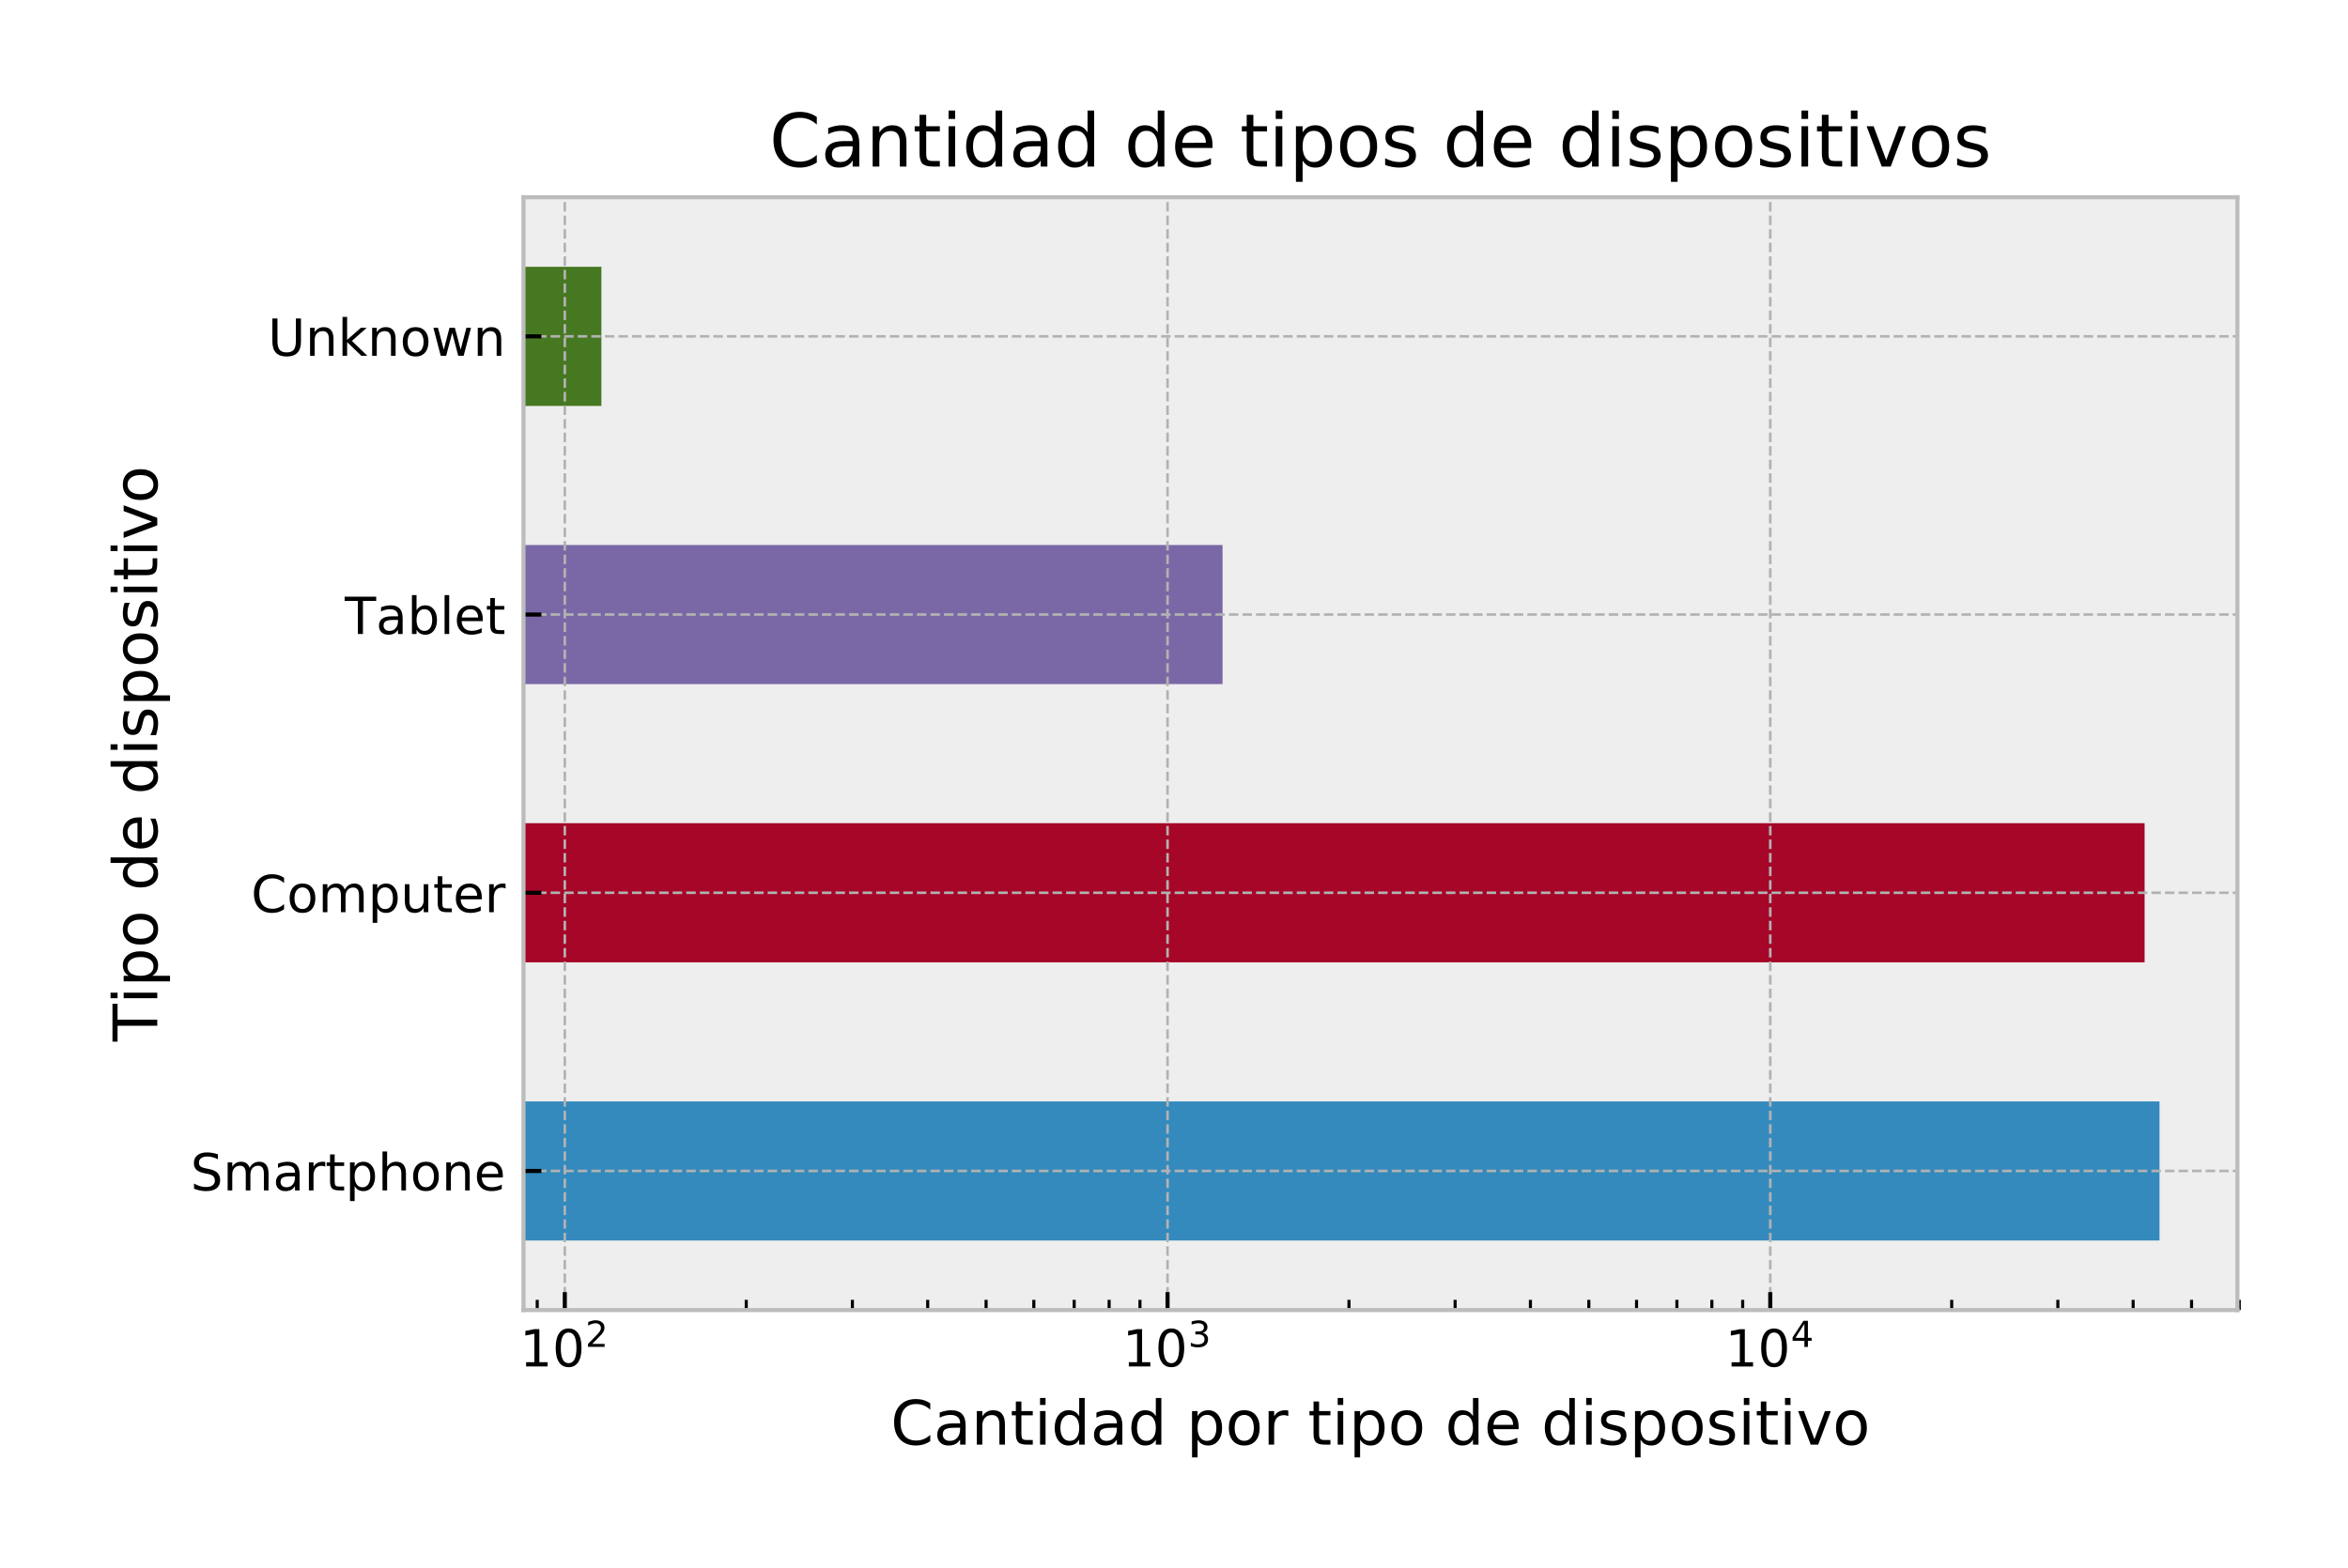
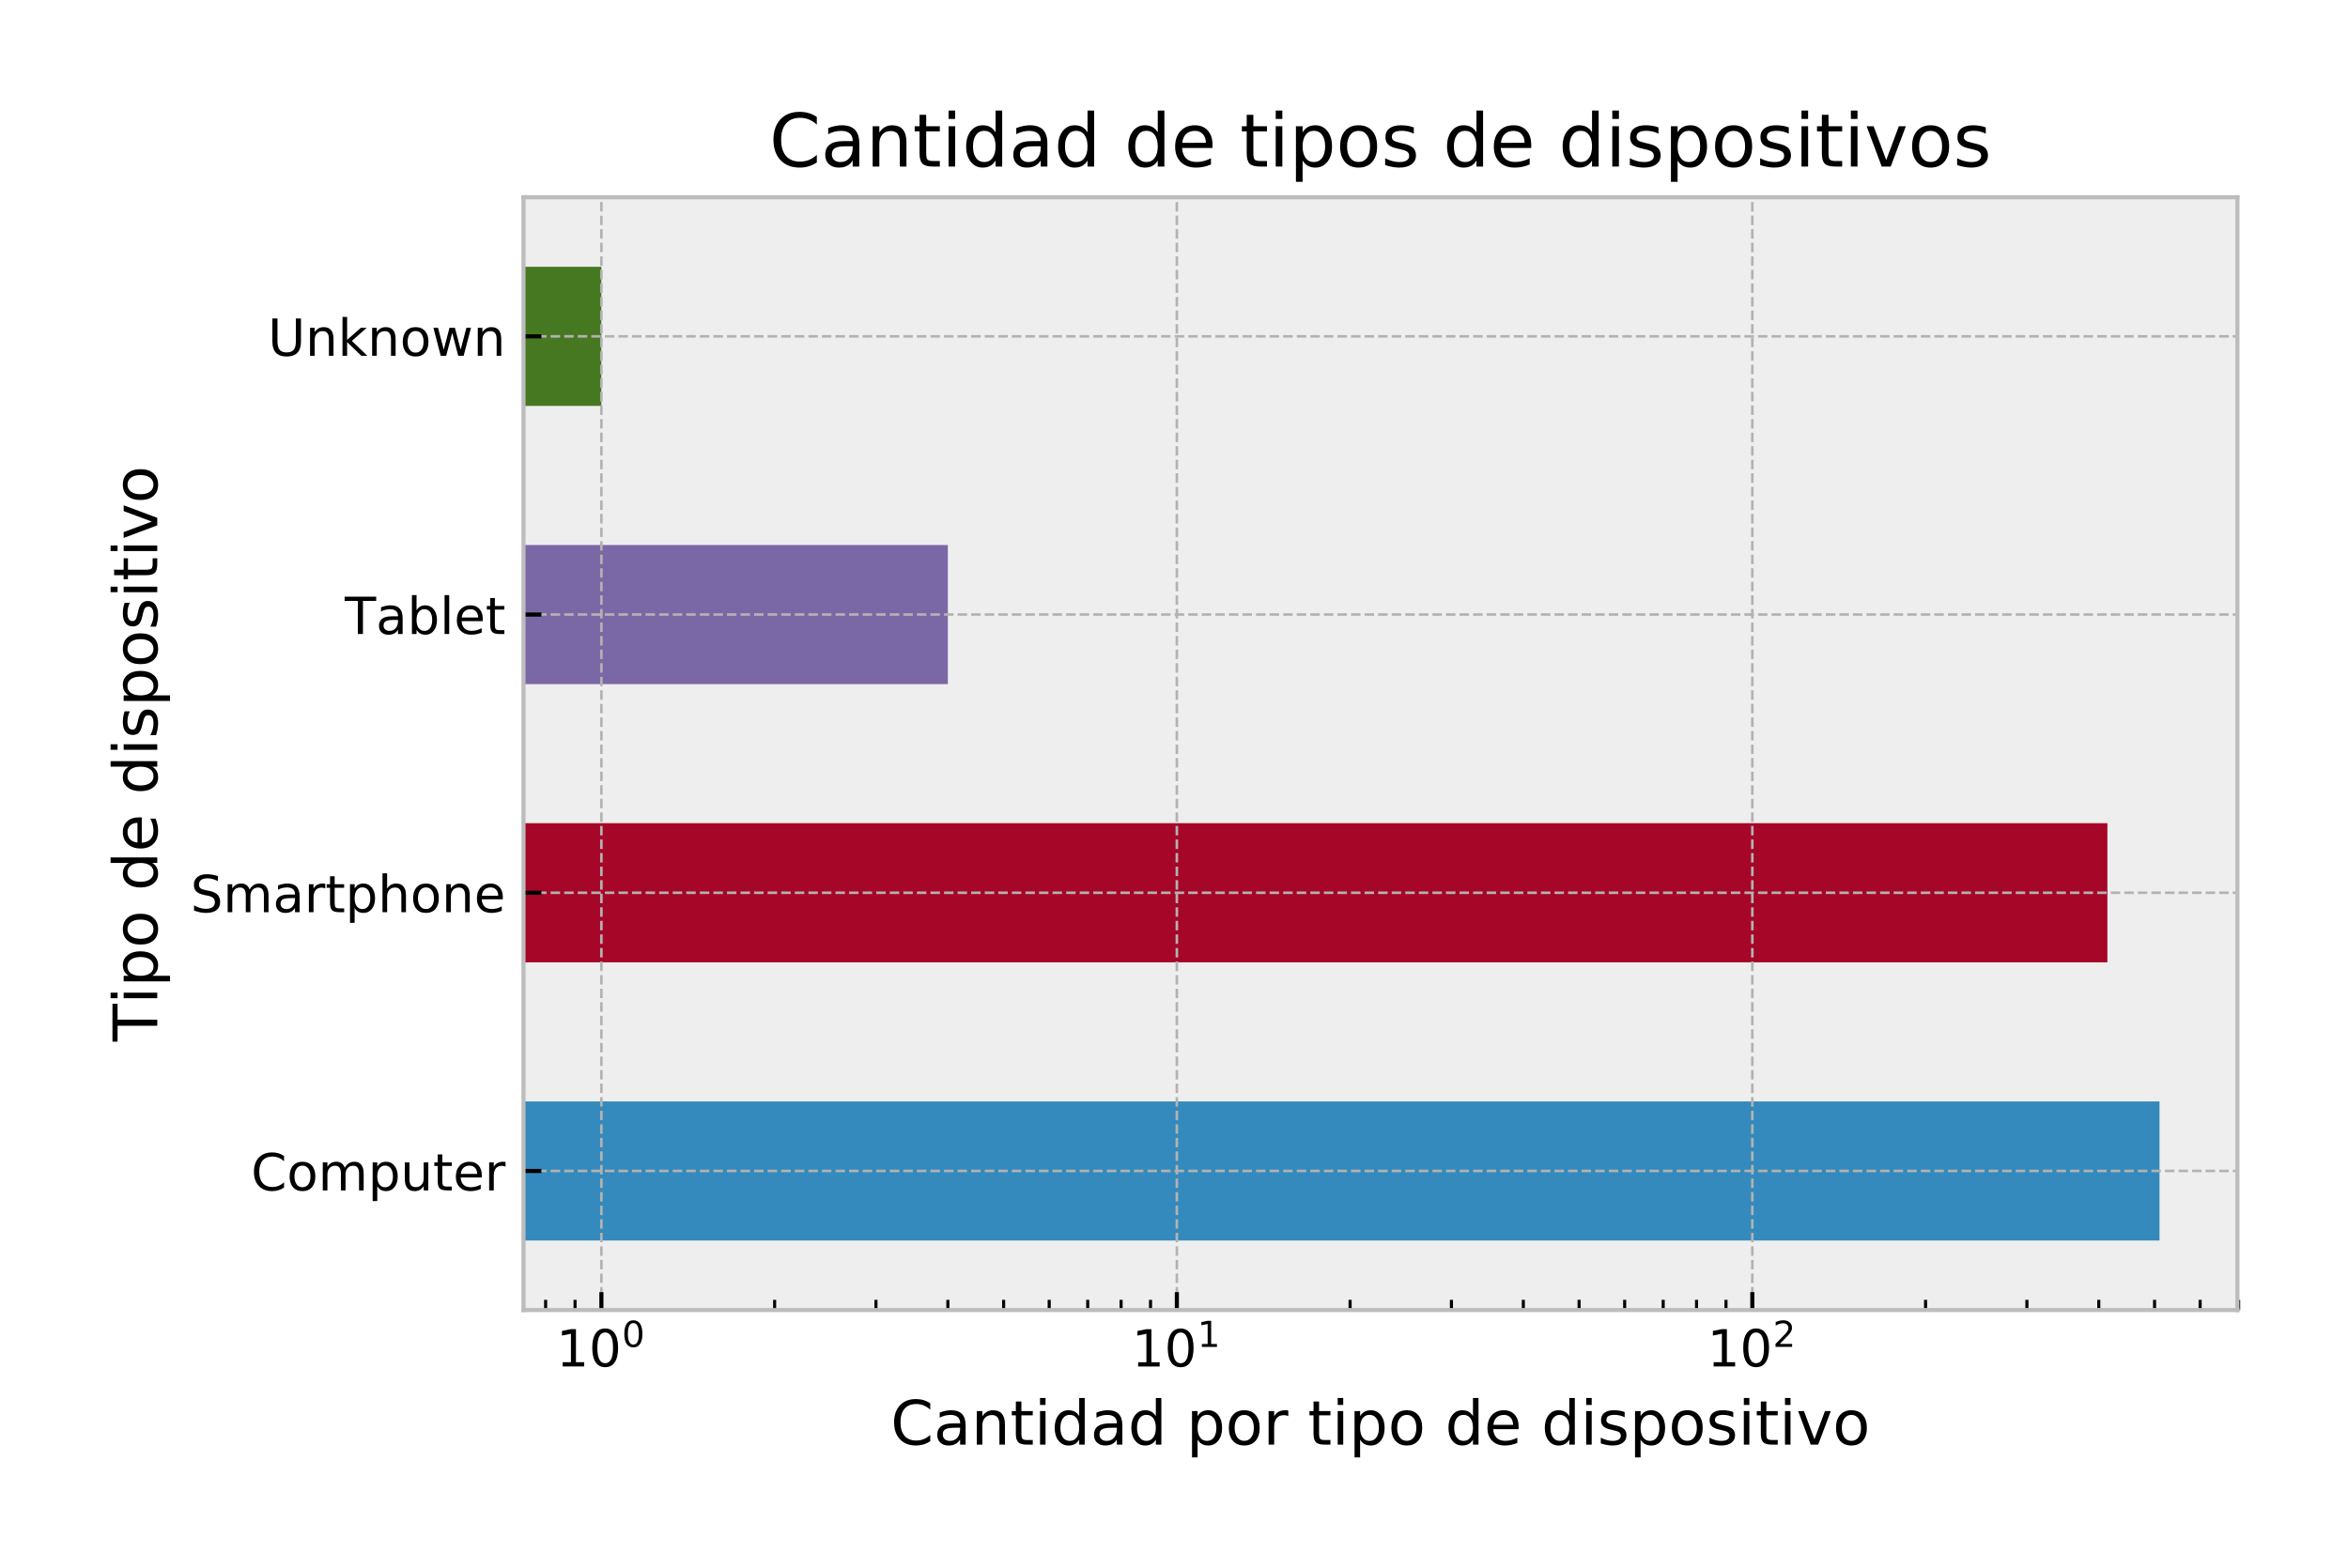
<svg xmlns="http://www.w3.org/2000/svg" xmlns:xlink="http://www.w3.org/1999/xlink" height="306.374pt" version="1.1" viewBox="0 0 458.658 306.374" width="458.658pt">
  <defs>
    <style type="text/css">
*{stroke-linecap:butt;stroke-linejoin:round;}
  </style>
  </defs>
  <g id="figure_1">
    <g id="patch_1">
      <path d="M 0 306.374  L 458.658 306.374  L 458.658 0  L 0 0  z " style="fill:#ffffff;" />
    </g>
    <g id="axes_1">
      <g id="patch_2">
        <path d="M 102.257 255.982  L 437.058 255.982  L 437.058 38.542  L 102.257 38.542  z " style="fill:#eeeeee;" />
      </g>
      <g id="patch_3">
-         <path clip-path="url(#p11186aa7ed)" d="M -117862.47 242.392  L 421.839 242.392  L 421.839 215.212  L -117862.47 215.212  z " style="fill:#348abd;" />
+         <path clip-path="url(#p133436a8b8)" d="M -112294.62 242.392  L 421.839 242.392  L 421.839 215.212  L -112294.62 215.212  z " style="fill:#348abd;" />
      </g>
      <g id="patch_4">
-         <path clip-path="url(#p11186aa7ed)" d="M -117862.47 188.032  L 418.927 188.032  L 418.927 160.852  L -117862.47 160.852  z " style="fill:#a60628;" />
+         <path clip-path="url(#p133436a8b8)" d="M -112294.62 188.032  L 411.658 188.032  L 411.658 160.852  L -112294.62 160.852  z " style="fill:#a60628;" />
      </g>
      <g id="patch_5">
-         <path clip-path="url(#p11186aa7ed)" d="M -117862.47 133.672  L 238.818 133.672  L 238.818 106.492  L -117862.47 106.492  z " style="fill:#7a68a6;" />
+         <path clip-path="url(#p133436a8b8)" d="M -112294.62 133.672  L 185.155 133.672  L 185.155 106.492  L -112294.62 106.492  z " style="fill:#7a68a6;" />
      </g>
      <g id="patch_6">
-         <path clip-path="url(#p11186aa7ed)" d="M -117862.47 79.312  L 117.476 79.312  L 117.476 52.132  L -117862.47 52.132  z " style="fill:#467821;" />
+         <path clip-path="url(#p133436a8b8)" d="M -112294.62 79.312  L 117.476 79.312  L 117.476 52.132  L -112294.62 52.132  z " style="fill:#467821;" />
      </g>
      <g id="matplotlib.axis_1">
        <g id="xtick_1">
          <g id="line2d_1">
-             <path clip-path="url(#p11186aa7ed)" d="M 110.329 255.982  L 110.329 38.542  " style="fill:none;stroke:#b2b2b2;stroke-dasharray:1.85,0.8;stroke-dashoffset:0;stroke-width:0.5;" />
+             <path clip-path="url(#p133436a8b8)" d="M 117.476 255.982  L 117.476 38.542  " style="fill:none;stroke:#b2b2b2;stroke-dasharray:1.85,0.8;stroke-dashoffset:0;stroke-width:0.5;" />
          </g>
          <g id="line2d_2">
            <defs>
-               <path d="M 0 0  L 0 -3.5  " id="m9f29e9ba04" style="stroke:#000000;stroke-width:0.8;" />
-             </defs>
-             <g>
-               <use style="stroke:#000000;stroke-width:0.8;" x="110.329" xlink:href="#m9f29e9ba04" y="255.982" />
+               <path d="M 0 0  L 0 -3.5  " id="m3c88cc4e74" style="stroke:#000000;stroke-width:0.8;" />
+             </defs>
+             <g>
+               <use style="stroke:#000000;stroke-width:0.8;" x="117.476" xlink:href="#m3c88cc4e74" y="255.982" />
            </g>
          </g>
          <g id="text_1">
            <defs>
              <path d="M 12.406 8.297  L 28.516 8.297  L 28.516 63.922  L 10.984 60.406  L 10.984 69.391  L 28.422 72.906  L 38.281 72.906  L 38.281 8.297  L 54.391 8.297  L 54.391 0  L 12.406 0  z " id="DejaVuSans-49" />
              <path d="M 31.781 66.406  Q 24.172 66.406 20.328 58.906  Q 16.5 51.422 16.5 36.375  Q 16.5 21.391 20.328 13.891  Q 24.172 6.391 31.781 6.391  Q 39.453 6.391 43.281 13.891  Q 47.125 21.391 47.125 36.375  Q 47.125 51.422 43.281 58.906  Q 39.453 66.406 31.781 66.406  z M 31.781 74.219  Q 44.047 74.219 50.516 64.516  Q 56.984 54.828 56.984 36.375  Q 56.984 17.969 50.516 8.266  Q 44.047 -1.422 31.781 -1.422  Q 19.531 -1.422 13.062 8.266  Q 6.594 17.969 6.594 36.375  Q 6.594 54.828 13.062 64.516  Q 19.531 74.219 31.781 74.219  z " id="DejaVuSans-48" />
+             </defs>
+             <g transform="translate(108.6757 267.0802)scale(0.1 -0.1)">
+               <use transform="translate(0 0.765625)" xlink:href="#DejaVuSans-49" />
+               <use transform="translate(63.62305 0.765625)" xlink:href="#DejaVuSans-48" />
+               <use transform="translate(128.2031 39.04688)scale(0.7)" xlink:href="#DejaVuSans-48" />
+             </g>
+           </g>
+         </g>
+         <g id="xtick_2">
+           <g id="line2d_3">
+             <path clip-path="url(#p133436a8b8)" d="M 229.888 255.982  L 229.888 38.542  " style="fill:none;stroke:#b2b2b2;stroke-dasharray:1.85,0.8;stroke-dashoffset:0;stroke-width:0.5;" />
+           </g>
+           <g id="line2d_4">
+             <g>
+               <use style="stroke:#000000;stroke-width:0.8;" x="229.888" xlink:href="#m3c88cc4e74" y="255.982" />
+             </g>
+           </g>
+           <g id="text_2">
+             <g transform="translate(221.0878 267.0802)scale(0.1 -0.1)">
+               <use transform="translate(0 0.684375)" xlink:href="#DejaVuSans-49" />
+               <use transform="translate(63.62305 0.684375)" xlink:href="#DejaVuSans-48" />
+               <use transform="translate(128.2031 38.96563)scale(0.7)" xlink:href="#DejaVuSans-49" />
+             </g>
+           </g>
+         </g>
+         <g id="xtick_3">
+           <g id="line2d_5">
+             <path clip-path="url(#p133436a8b8)" d="M 342.3 255.982  L 342.3 38.542  " style="fill:none;stroke:#b2b2b2;stroke-dasharray:1.85,0.8;stroke-dashoffset:0;stroke-width:0.5;" />
+           </g>
+           <g id="line2d_6">
+             <g>
+               <use style="stroke:#000000;stroke-width:0.8;" x="342.3" xlink:href="#m3c88cc4e74" y="255.982" />
+             </g>
+           </g>
+           <g id="text_3">
+             <defs>
              <path d="M 19.188 8.297  L 53.609 8.297  L 53.609 0  L 7.328 0  L 7.328 8.297  Q 12.938 14.109 22.625 23.891  Q 32.328 33.688 34.812 36.531  Q 39.547 41.844 41.422 45.531  Q 43.312 49.219 43.312 52.781  Q 43.312 58.594 39.234 62.25  Q 35.156 65.922 28.609 65.922  Q 23.969 65.922 18.812 64.312  Q 13.672 62.703 7.812 59.422  L 7.812 69.391  Q 13.766 71.781 18.938 73  Q 24.125 74.219 28.422 74.219  Q 39.75 74.219 46.484 68.547  Q 53.219 62.891 53.219 53.422  Q 53.219 48.922 51.531 44.891  Q 49.859 40.875 45.406 35.406  Q 44.188 33.984 37.641 27.219  Q 31.109 20.453 19.188 8.297  z " id="DejaVuSans-50" />
            </defs>
-             <g transform="translate(101.5293 267.0802)scale(0.1 -0.1)">
+             <g transform="translate(333.4999 267.0802)scale(0.1 -0.1)">
              <use transform="translate(0 0.765625)" xlink:href="#DejaVuSans-49" />
              <use transform="translate(63.62305 0.765625)" xlink:href="#DejaVuSans-48" />
              <use transform="translate(128.2031 39.04688)scale(0.7)" xlink:href="#DejaVuSans-50" />
            </g>
          </g>
        </g>
-         <g id="xtick_2">
-           <g id="line2d_3">
-             <path clip-path="url(#p11186aa7ed)" d="M 228.067 255.982  L 228.067 38.542  " style="fill:none;stroke:#b2b2b2;stroke-dasharray:1.85,0.8;stroke-dashoffset:0;stroke-width:0.5;" />
-           </g>
-           <g id="line2d_4">
-             <g>
-               <use style="stroke:#000000;stroke-width:0.8;" x="228.067" xlink:href="#m9f29e9ba04" y="255.982" />
-             </g>
-           </g>
-           <g id="text_2">
-             <defs>
-               <path d="M 40.578 39.312  Q 47.656 37.797 51.625 33  Q 55.609 28.219 55.609 21.188  Q 55.609 10.406 48.188 4.484  Q 40.766 -1.422 27.094 -1.422  Q 22.516 -1.422 17.656 -0.516  Q 12.797 0.391 7.625 2.203  L 7.625 11.719  Q 11.719 9.328 16.594 8.109  Q 21.484 6.891 26.812 6.891  Q 36.078 6.891 40.938 10.547  Q 45.797 14.203 45.797 21.188  Q 45.797 27.641 41.281 31.266  Q 36.766 34.906 28.719 34.906  L 20.219 34.906  L 20.219 43.016  L 29.109 43.016  Q 36.375 43.016 40.234 45.922  Q 44.094 48.828 44.094 54.297  Q 44.094 59.906 40.109 62.906  Q 36.141 65.922 28.719 65.922  Q 24.656 65.922 20.016 65.031  Q 15.375 64.156 9.812 62.312  L 9.812 71.094  Q 15.438 72.656 20.344 73.438  Q 25.25 74.219 29.594 74.219  Q 40.828 74.219 47.359 69.109  Q 53.906 64.016 53.906 55.328  Q 53.906 49.266 50.438 45.094  Q 46.969 40.922 40.578 39.312  z " id="DejaVuSans-51" />
-             </defs>
-             <g transform="translate(219.2666 267.0802)scale(0.1 -0.1)">
-               <use transform="translate(0 0.765625)" xlink:href="#DejaVuSans-49" />
-               <use transform="translate(63.62305 0.765625)" xlink:href="#DejaVuSans-48" />
-               <use transform="translate(128.2031 39.04688)scale(0.7)" xlink:href="#DejaVuSans-51" />
-             </g>
-           </g>
-         </g>
-         <g id="xtick_3">
-           <g id="line2d_5">
-             <path clip-path="url(#p11186aa7ed)" d="M 345.804 255.982  L 345.804 38.542  " style="fill:none;stroke:#b2b2b2;stroke-dasharray:1.85,0.8;stroke-dashoffset:0;stroke-width:0.5;" />
-           </g>
-           <g id="line2d_6">
-             <g>
-               <use style="stroke:#000000;stroke-width:0.8;" x="345.804" xlink:href="#m9f29e9ba04" y="255.982" />
-             </g>
-           </g>
-           <g id="text_3">
-             <defs>
-               <path d="M 37.797 64.312  L 12.891 25.391  L 37.797 25.391  z M 35.203 72.906  L 47.609 72.906  L 47.609 25.391  L 58.016 25.391  L 58.016 17.188  L 47.609 17.188  L 47.609 0  L 37.797 0  L 37.797 17.188  L 4.891 17.188  L 4.891 26.703  z " id="DejaVuSans-52" />
-             </defs>
-             <g transform="translate(337.0039 267.0802)scale(0.1 -0.1)">
-               <use transform="translate(0 0.684375)" xlink:href="#DejaVuSans-49" />
-               <use transform="translate(63.62305 0.684375)" xlink:href="#DejaVuSans-48" />
-               <use transform="translate(128.2031 38.96563)scale(0.7)" xlink:href="#DejaVuSans-52" />
-             </g>
-           </g>
-         </g>
        <g id="xtick_4">
          <g id="line2d_7">
            <defs>
-               <path d="M 0 0  L 0 -2  " id="m674210c791" style="stroke:#000000;stroke-width:0.6;" />
-             </defs>
-             <g>
-               <use style="stroke:#000000;stroke-width:0.6;" x="104.942" xlink:href="#m674210c791" y="255.982" />
+               <path d="M 0 0  L 0 -2  " id="m2e4947561c" style="stroke:#000000;stroke-width:0.6;" />
+             </defs>
+             <g>
+               <use style="stroke:#000000;stroke-width:0.6;" x="106.582" xlink:href="#m2e4947561c" y="255.982" />
            </g>
          </g>
        </g>
        <g id="xtick_5">
          <g id="line2d_8">
            <g>
-               <use style="stroke:#000000;stroke-width:0.6;" x="145.772" xlink:href="#m674210c791" y="255.982" />
+               <use style="stroke:#000000;stroke-width:0.6;" x="112.332" xlink:href="#m2e4947561c" y="255.982" />
            </g>
          </g>
        </g>
        <g id="xtick_6">
          <g id="line2d_9">
            <g>
-               <use style="stroke:#000000;stroke-width:0.6;" x="166.504" xlink:href="#m674210c791" y="255.982" />
+               <use style="stroke:#000000;stroke-width:0.6;" x="151.315" xlink:href="#m2e4947561c" y="255.982" />
            </g>
          </g>
        </g>
        <g id="xtick_7">
          <g id="line2d_10">
            <g>
-               <use style="stroke:#000000;stroke-width:0.6;" x="181.214" xlink:href="#m674210c791" y="255.982" />
+               <use style="stroke:#000000;stroke-width:0.6;" x="171.11" xlink:href="#m2e4947561c" y="255.982" />
            </g>
          </g>
        </g>
        <g id="xtick_8">
          <g id="line2d_11">
            <g>
-               <use style="stroke:#000000;stroke-width:0.6;" x="192.624" xlink:href="#m674210c791" y="255.982" />
+               <use style="stroke:#000000;stroke-width:0.6;" x="185.155" xlink:href="#m2e4947561c" y="255.982" />
            </g>
          </g>
        </g>
        <g id="xtick_9">
          <g id="line2d_12">
            <g>
-               <use style="stroke:#000000;stroke-width:0.6;" x="201.947" xlink:href="#m674210c791" y="255.982" />
+               <use style="stroke:#000000;stroke-width:0.6;" x="196.048" xlink:href="#m2e4947561c" y="255.982" />
            </g>
          </g>
        </g>
        <g id="xtick_10">
          <g id="line2d_13">
            <g>
-               <use style="stroke:#000000;stroke-width:0.6;" x="209.829" xlink:href="#m674210c791" y="255.982" />
+               <use style="stroke:#000000;stroke-width:0.6;" x="204.949" xlink:href="#m2e4947561c" y="255.982" />
            </g>
          </g>
        </g>
        <g id="xtick_11">
          <g id="line2d_14">
            <g>
-               <use style="stroke:#000000;stroke-width:0.6;" x="216.657" xlink:href="#m674210c791" y="255.982" />
+               <use style="stroke:#000000;stroke-width:0.6;" x="212.475" xlink:href="#m2e4947561c" y="255.982" />
            </g>
          </g>
        </g>
        <g id="xtick_12">
          <g id="line2d_15">
            <g>
-               <use style="stroke:#000000;stroke-width:0.6;" x="222.679" xlink:href="#m674210c791" y="255.982" />
+               <use style="stroke:#000000;stroke-width:0.6;" x="218.994" xlink:href="#m2e4947561c" y="255.982" />
            </g>
          </g>
        </g>
        <g id="xtick_13">
          <g id="line2d_16">
            <g>
-               <use style="stroke:#000000;stroke-width:0.6;" x="263.509" xlink:href="#m674210c791" y="255.982" />
+               <use style="stroke:#000000;stroke-width:0.6;" x="224.744" xlink:href="#m2e4947561c" y="255.982" />
            </g>
          </g>
        </g>
        <g id="xtick_14">
          <g id="line2d_17">
            <g>
-               <use style="stroke:#000000;stroke-width:0.6;" x="284.242" xlink:href="#m674210c791" y="255.982" />
+               <use style="stroke:#000000;stroke-width:0.6;" x="263.727" xlink:href="#m2e4947561c" y="255.982" />
            </g>
          </g>
        </g>
        <g id="xtick_15">
          <g id="line2d_18">
            <g>
-               <use style="stroke:#000000;stroke-width:0.6;" x="298.952" xlink:href="#m674210c791" y="255.982" />
+               <use style="stroke:#000000;stroke-width:0.6;" x="283.522" xlink:href="#m2e4947561c" y="255.982" />
            </g>
          </g>
        </g>
        <g id="xtick_16">
          <g id="line2d_19">
            <g>
-               <use style="stroke:#000000;stroke-width:0.6;" x="310.361" xlink:href="#m674210c791" y="255.982" />
+               <use style="stroke:#000000;stroke-width:0.6;" x="297.567" xlink:href="#m2e4947561c" y="255.982" />
            </g>
          </g>
        </g>
        <g id="xtick_17">
          <g id="line2d_20">
            <g>
-               <use style="stroke:#000000;stroke-width:0.6;" x="319.684" xlink:href="#m674210c791" y="255.982" />
+               <use style="stroke:#000000;stroke-width:0.6;" x="308.46" xlink:href="#m2e4947561c" y="255.982" />
            </g>
          </g>
        </g>
        <g id="xtick_18">
          <g id="line2d_21">
            <g>
-               <use style="stroke:#000000;stroke-width:0.6;" x="327.566" xlink:href="#m674210c791" y="255.982" />
+               <use style="stroke:#000000;stroke-width:0.6;" x="317.361" xlink:href="#m2e4947561c" y="255.982" />
            </g>
          </g>
        </g>
        <g id="xtick_19">
          <g id="line2d_22">
            <g>
-               <use style="stroke:#000000;stroke-width:0.6;" x="334.394" xlink:href="#m674210c791" y="255.982" />
+               <use style="stroke:#000000;stroke-width:0.6;" x="324.887" xlink:href="#m2e4947561c" y="255.982" />
            </g>
          </g>
        </g>
        <g id="xtick_20">
          <g id="line2d_23">
            <g>
-               <use style="stroke:#000000;stroke-width:0.6;" x="340.417" xlink:href="#m674210c791" y="255.982" />
+               <use style="stroke:#000000;stroke-width:0.6;" x="331.406" xlink:href="#m2e4947561c" y="255.982" />
            </g>
          </g>
        </g>
        <g id="xtick_21">
          <g id="line2d_24">
            <g>
-               <use style="stroke:#000000;stroke-width:0.6;" x="381.246" xlink:href="#m674210c791" y="255.982" />
+               <use style="stroke:#000000;stroke-width:0.6;" x="337.156" xlink:href="#m2e4947561c" y="255.982" />
            </g>
          </g>
        </g>
        <g id="xtick_22">
          <g id="line2d_25">
            <g>
-               <use style="stroke:#000000;stroke-width:0.6;" x="401.979" xlink:href="#m674210c791" y="255.982" />
+               <use style="stroke:#000000;stroke-width:0.6;" x="376.139" xlink:href="#m2e4947561c" y="255.982" />
            </g>
          </g>
        </g>
        <g id="xtick_23">
          <g id="line2d_26">
            <g>
-               <use style="stroke:#000000;stroke-width:0.6;" x="416.689" xlink:href="#m674210c791" y="255.982" />
+               <use style="stroke:#000000;stroke-width:0.6;" x="395.934" xlink:href="#m2e4947561c" y="255.982" />
            </g>
          </g>
        </g>
        <g id="xtick_24">
          <g id="line2d_27">
            <g>
-               <use style="stroke:#000000;stroke-width:0.6;" x="428.099" xlink:href="#m674210c791" y="255.982" />
+               <use style="stroke:#000000;stroke-width:0.6;" x="409.979" xlink:href="#m2e4947561c" y="255.982" />
            </g>
          </g>
        </g>
        <g id="xtick_25">
          <g id="line2d_28">
            <g>
-               <use style="stroke:#000000;stroke-width:0.6;" x="437.421" xlink:href="#m674210c791" y="255.982" />
+               <use style="stroke:#000000;stroke-width:0.6;" x="420.873" xlink:href="#m2e4947561c" y="255.982" />
+             </g>
+           </g>
+         </g>
+         <g id="xtick_26">
+           <g id="line2d_29">
+             <g>
+               <use style="stroke:#000000;stroke-width:0.6;" x="429.773" xlink:href="#m2e4947561c" y="255.982" />
+             </g>
+           </g>
+         </g>
+         <g id="xtick_27">
+           <g id="line2d_30">
+             <g>
+               <use style="stroke:#000000;stroke-width:0.6;" x="437.299" xlink:href="#m2e4947561c" y="255.982" />
            </g>
          </g>
        </g>
        <g id="text_4">
          <defs>
            <path d="M 64.406 67.281  L 64.406 56.891  Q 59.422 61.531 53.781 63.812  Q 48.141 66.109 41.797 66.109  Q 29.297 66.109 22.656 58.469  Q 16.016 50.828 16.016 36.375  Q 16.016 21.969 22.656 14.328  Q 29.297 6.688 41.797 6.688  Q 48.141 6.688 53.781 8.984  Q 59.422 11.281 64.406 15.922  L 64.406 5.609  Q 59.234 2.094 53.438 0.328  Q 47.656 -1.422 41.219 -1.422  Q 24.656 -1.422 15.125 8.703  Q 5.609 18.844 5.609 36.375  Q 5.609 53.953 15.125 64.078  Q 24.656 74.219 41.219 74.219  Q 47.75 74.219 53.531 72.484  Q 59.328 70.75 64.406 67.281  z " id="DejaVuSans-67" />
            <path d="M 34.281 27.484  Q 23.391 27.484 19.188 25  Q 14.984 22.516 14.984 16.5  Q 14.984 11.719 18.141 8.906  Q 21.297 6.109 26.703 6.109  Q 34.188 6.109 38.703 11.406  Q 43.219 16.703 43.219 25.484  L 43.219 27.484  z M 52.203 31.203  L 52.203 0  L 43.219 0  L 43.219 8.297  Q 40.141 3.328 35.547 0.953  Q 30.953 -1.422 24.312 -1.422  Q 15.922 -1.422 10.953 3.297  Q 6 8.016 6 15.922  Q 6 25.141 12.172 29.828  Q 18.359 34.516 30.609 34.516  L 43.219 34.516  L 43.219 35.406  Q 43.219 41.609 39.141 45  Q 35.062 48.391 27.688 48.391  Q 23 48.391 18.547 47.266  Q 14.109 46.141 10.016 43.891  L 10.016 52.203  Q 14.938 54.109 19.578 55.047  Q 24.219 56 28.609 56  Q 40.484 56 46.344 49.844  Q 52.203 43.703 52.203 31.203  z " id="DejaVuSans-97" />
            <path d="M 54.891 33.016  L 54.891 0  L 45.906 0  L 45.906 32.719  Q 45.906 40.484 42.875 44.328  Q 39.844 48.188 33.797 48.188  Q 26.516 48.188 22.312 43.547  Q 18.109 38.922 18.109 30.906  L 18.109 0  L 9.078 0  L 9.078 54.688  L 18.109 54.688  L 18.109 46.188  Q 21.344 51.125 25.703 53.562  Q 30.078 56 35.797 56  Q 45.219 56 50.047 50.172  Q 54.891 44.344 54.891 33.016  z " id="DejaVuSans-110" />
            <path d="M 18.312 70.219  L 18.312 54.688  L 36.812 54.688  L 36.812 47.703  L 18.312 47.703  L 18.312 18.016  Q 18.312 11.328 20.141 9.422  Q 21.969 7.516 27.594 7.516  L 36.812 7.516  L 36.812 0  L 27.594 0  Q 17.188 0 13.234 3.875  Q 9.281 7.766 9.281 18.016  L 9.281 47.703  L 2.688 47.703  L 2.688 54.688  L 9.281 54.688  L 9.281 70.219  z " id="DejaVuSans-116" />
            <path d="M 9.422 54.688  L 18.406 54.688  L 18.406 0  L 9.422 0  z M 9.422 75.984  L 18.406 75.984  L 18.406 64.594  L 9.422 64.594  z " id="DejaVuSans-105" />
            <path d="M 45.406 46.391  L 45.406 75.984  L 54.391 75.984  L 54.391 0  L 45.406 0  L 45.406 8.203  Q 42.578 3.328 38.25 0.953  Q 33.938 -1.422 27.875 -1.422  Q 17.969 -1.422 11.734 6.484  Q 5.516 14.406 5.516 27.297  Q 5.516 40.188 11.734 48.094  Q 17.969 56 27.875 56  Q 33.938 56 38.25 53.625  Q 42.578 51.266 45.406 46.391  z M 14.797 27.297  Q 14.797 17.391 18.875 11.75  Q 22.953 6.109 30.078 6.109  Q 37.203 6.109 41.297 11.75  Q 45.406 17.391 45.406 27.297  Q 45.406 37.203 41.297 42.844  Q 37.203 48.484 30.078 48.484  Q 22.953 48.484 18.875 42.844  Q 14.797 37.203 14.797 27.297  z " id="DejaVuSans-100" />
            <path id="DejaVuSans-32" />
            <path d="M 18.109 8.203  L 18.109 -20.797  L 9.078 -20.797  L 9.078 54.688  L 18.109 54.688  L 18.109 46.391  Q 20.953 51.266 25.266 53.625  Q 29.594 56 35.594 56  Q 45.562 56 51.781 48.094  Q 58.016 40.188 58.016 27.297  Q 58.016 14.406 51.781 6.484  Q 45.562 -1.422 35.594 -1.422  Q 29.594 -1.422 25.266 0.953  Q 20.953 3.328 18.109 8.203  z M 48.688 27.297  Q 48.688 37.203 44.609 42.844  Q 40.531 48.484 33.406 48.484  Q 26.266 48.484 22.188 42.844  Q 18.109 37.203 18.109 27.297  Q 18.109 17.391 22.188 11.75  Q 26.266 6.109 33.406 6.109  Q 40.531 6.109 44.609 11.75  Q 48.688 17.391 48.688 27.297  z " id="DejaVuSans-112" />
            <path d="M 30.609 48.391  Q 23.391 48.391 19.188 42.75  Q 14.984 37.109 14.984 27.297  Q 14.984 17.484 19.156 11.844  Q 23.344 6.203 30.609 6.203  Q 37.797 6.203 41.984 11.859  Q 46.188 17.531 46.188 27.297  Q 46.188 37.016 41.984 42.703  Q 37.797 48.391 30.609 48.391  z M 30.609 56  Q 42.328 56 49.016 48.375  Q 55.719 40.766 55.719 27.297  Q 55.719 13.875 49.016 6.219  Q 42.328 -1.422 30.609 -1.422  Q 18.844 -1.422 12.172 6.219  Q 5.516 13.875 5.516 27.297  Q 5.516 40.766 12.172 48.375  Q 18.844 56 30.609 56  z " id="DejaVuSans-111" />
            <path d="M 41.109 46.297  Q 39.594 47.172 37.812 47.578  Q 36.031 48 33.891 48  Q 26.266 48 22.188 43.047  Q 18.109 38.094 18.109 28.812  L 18.109 0  L 9.078 0  L 9.078 54.688  L 18.109 54.688  L 18.109 46.188  Q 20.953 51.172 25.484 53.578  Q 30.031 56 36.531 56  Q 37.453 56 38.578 55.875  Q 39.703 55.766 41.062 55.516  z " id="DejaVuSans-114" />
            <path d="M 56.203 29.594  L 56.203 25.203  L 14.891 25.203  Q 15.484 15.922 20.484 11.062  Q 25.484 6.203 34.422 6.203  Q 39.594 6.203 44.453 7.469  Q 49.312 8.734 54.109 11.281  L 54.109 2.781  Q 49.266 0.734 44.188 -0.344  Q 39.109 -1.422 33.891 -1.422  Q 20.797 -1.422 13.156 6.188  Q 5.516 13.812 5.516 26.812  Q 5.516 40.234 12.766 48.109  Q 20.016 56 32.328 56  Q 43.359 56 49.781 48.891  Q 56.203 41.797 56.203 29.594  z M 47.219 32.234  Q 47.125 39.594 43.094 43.984  Q 39.062 48.391 32.422 48.391  Q 24.906 48.391 20.391 44.141  Q 15.875 39.891 15.188 32.172  z " id="DejaVuSans-101" />
            <path d="M 44.281 53.078  L 44.281 44.578  Q 40.484 46.531 36.375 47.5  Q 32.281 48.484 27.875 48.484  Q 21.188 48.484 17.844 46.438  Q 14.5 44.391 14.5 40.281  Q 14.5 37.156 16.891 35.375  Q 19.281 33.594 26.516 31.984  L 29.594 31.297  Q 39.156 29.25 43.188 25.516  Q 47.219 21.781 47.219 15.094  Q 47.219 7.469 41.188 3.016  Q 35.156 -1.422 24.609 -1.422  Q 20.219 -1.422 15.453 -0.562  Q 10.688 0.297 5.422 2  L 5.422 11.281  Q 10.406 8.688 15.234 7.391  Q 20.062 6.109 24.812 6.109  Q 31.156 6.109 34.562 8.281  Q 37.984 10.453 37.984 14.406  Q 37.984 18.062 35.516 20.016  Q 33.062 21.969 24.703 23.781  L 21.578 24.516  Q 13.234 26.266 9.516 29.906  Q 5.812 33.547 5.812 39.891  Q 5.812 47.609 11.281 51.797  Q 16.75 56 26.812 56  Q 31.781 56 36.172 55.266  Q 40.578 54.547 44.281 53.078  z " id="DejaVuSans-115" />
            <path d="M 2.984 54.688  L 12.5 54.688  L 29.594 8.797  L 46.688 54.688  L 56.203 54.688  L 35.688 0  L 23.484 0  z " id="DejaVuSans-118" />
          </defs>
          <g transform="translate(173.9837 282.278)scale(0.12 -0.12)">
            <use xlink:href="#DejaVuSans-67" />
            <use x="69.824" xlink:href="#DejaVuSans-97" />
            <use x="131.104" xlink:href="#DejaVuSans-110" />
            <use x="194.482" xlink:href="#DejaVuSans-116" />
            <use x="233.691" xlink:href="#DejaVuSans-105" />
            <use x="261.475" xlink:href="#DejaVuSans-100" />
            <use x="324.951" xlink:href="#DejaVuSans-97" />
            <use x="386.23" xlink:href="#DejaVuSans-100" />
            <use x="449.707" xlink:href="#DejaVuSans-32" />
            <use x="481.494" xlink:href="#DejaVuSans-112" />
            <use x="544.971" xlink:href="#DejaVuSans-111" />
            <use x="606.152" xlink:href="#DejaVuSans-114" />
            <use x="647.266" xlink:href="#DejaVuSans-32" />
            <use x="679.053" xlink:href="#DejaVuSans-116" />
            <use x="718.262" xlink:href="#DejaVuSans-105" />
            <use x="746.045" xlink:href="#DejaVuSans-112" />
            <use x="809.521" xlink:href="#DejaVuSans-111" />
            <use x="870.703" xlink:href="#DejaVuSans-32" />
            <use x="902.49" xlink:href="#DejaVuSans-100" />
            <use x="965.967" xlink:href="#DejaVuSans-101" />
            <use x="1027.49" xlink:href="#DejaVuSans-32" />
            <use x="1059.277" xlink:href="#DejaVuSans-100" />
            <use x="1122.754" xlink:href="#DejaVuSans-105" />
            <use x="1150.537" xlink:href="#DejaVuSans-115" />
            <use x="1202.637" xlink:href="#DejaVuSans-112" />
            <use x="1266.113" xlink:href="#DejaVuSans-111" />
            <use x="1327.295" xlink:href="#DejaVuSans-115" />
            <use x="1379.395" xlink:href="#DejaVuSans-105" />
            <use x="1407.178" xlink:href="#DejaVuSans-116" />
            <use x="1446.387" xlink:href="#DejaVuSans-105" />
            <use x="1474.17" xlink:href="#DejaVuSans-118" />
            <use x="1533.35" xlink:href="#DejaVuSans-111" />
          </g>
        </g>
      </g>
      <g id="matplotlib.axis_2">
        <g id="ytick_1">
-           <g id="line2d_29">
-             <path clip-path="url(#p11186aa7ed)" d="M 102.257 228.802  L 437.058 228.802  " style="fill:none;stroke:#b2b2b2;stroke-dasharray:1.85,0.8;stroke-dashoffset:0;stroke-width:0.5;" />
-           </g>
-           <g id="line2d_30">
-             <defs>
-               <path d="M 0 0  L 3.5 0  " id="m8acb9ffbaa" style="stroke:#000000;stroke-width:0.8;" />
-             </defs>
-             <g>
-               <use style="stroke:#000000;stroke-width:0.8;" x="102.257" xlink:href="#m8acb9ffbaa" y="228.802" />
+           <g id="line2d_31">
+             <path clip-path="url(#p133436a8b8)" d="M 102.257 228.802  L 437.058 228.802  " style="fill:none;stroke:#b2b2b2;stroke-dasharray:1.85,0.8;stroke-dashoffset:0;stroke-width:0.5;" />
+           </g>
+           <g id="line2d_32">
+             <defs>
+               <path d="M 0 0  L 3.5 0  " id="m3a6ca4e167" style="stroke:#000000;stroke-width:0.8;" />
+             </defs>
+             <g>
+               <use style="stroke:#000000;stroke-width:0.8;" x="102.257" xlink:href="#m3a6ca4e167" y="228.802" />
            </g>
          </g>
          <g id="text_5">
            <defs>
+               <path d="M 52 44.188  Q 55.375 50.25 60.062 53.125  Q 64.75 56 71.094 56  Q 79.641 56 84.281 50.016  Q 88.922 44.047 88.922 33.016  L 88.922 0  L 79.891 0  L 79.891 32.719  Q 79.891 40.578 77.094 44.375  Q 74.312 48.188 68.609 48.188  Q 61.625 48.188 57.562 43.547  Q 53.516 38.922 53.516 30.906  L 53.516 0  L 44.484 0  L 44.484 32.719  Q 44.484 40.625 41.703 44.406  Q 38.922 48.188 33.109 48.188  Q 26.219 48.188 22.156 43.531  Q 18.109 38.875 18.109 30.906  L 18.109 0  L 9.078 0  L 9.078 54.688  L 18.109 54.688  L 18.109 46.188  Q 21.188 51.219 25.484 53.609  Q 29.781 56 35.688 56  Q 41.656 56 45.828 52.969  Q 50 49.953 52 44.188  z " id="DejaVuSans-109" />
+               <path d="M 8.5 21.578  L 8.5 54.688  L 17.484 54.688  L 17.484 21.922  Q 17.484 14.156 20.5 10.266  Q 23.531 6.391 29.594 6.391  Q 36.859 6.391 41.078 11.031  Q 45.312 15.672 45.312 23.688  L 45.312 54.688  L 54.297 54.688  L 54.297 0  L 45.312 0  L 45.312 8.406  Q 42.047 3.422 37.719 1  Q 33.406 -1.422 27.688 -1.422  Q 18.266 -1.422 13.375 4.438  Q 8.5 10.297 8.5 21.578  z M 31.109 56  z " id="DejaVuSans-117" />
+             </defs>
+             <g transform="translate(49.045 232.601)scale(0.1 -0.1)">
+               <use xlink:href="#DejaVuSans-67" />
+               <use x="69.824" xlink:href="#DejaVuSans-111" />
+               <use x="131.006" xlink:href="#DejaVuSans-109" />
+               <use x="228.418" xlink:href="#DejaVuSans-112" />
+               <use x="291.895" xlink:href="#DejaVuSans-117" />
+               <use x="355.273" xlink:href="#DejaVuSans-116" />
+               <use x="394.482" xlink:href="#DejaVuSans-101" />
+               <use x="456.006" xlink:href="#DejaVuSans-114" />
+             </g>
+           </g>
+         </g>
+         <g id="ytick_2">
+           <g id="line2d_33">
+             <path clip-path="url(#p133436a8b8)" d="M 102.257 174.442  L 437.058 174.442  " style="fill:none;stroke:#b2b2b2;stroke-dasharray:1.85,0.8;stroke-dashoffset:0;stroke-width:0.5;" />
+           </g>
+           <g id="line2d_34">
+             <g>
+               <use style="stroke:#000000;stroke-width:0.8;" x="102.257" xlink:href="#m3a6ca4e167" y="174.442" />
+             </g>
+           </g>
+           <g id="text_6">
+             <defs>
              <path d="M 53.516 70.516  L 53.516 60.891  Q 47.906 63.578 42.922 64.891  Q 37.938 66.219 33.297 66.219  Q 25.25 66.219 20.875 63.094  Q 16.5 59.969 16.5 54.203  Q 16.5 49.359 19.406 46.891  Q 22.312 44.438 30.422 42.922  L 36.375 41.703  Q 47.406 39.594 52.656 34.297  Q 57.906 29 57.906 20.125  Q 57.906 9.516 50.797 4.047  Q 43.703 -1.422 29.984 -1.422  Q 24.812 -1.422 18.969 -0.25  Q 13.141 0.922 6.891 3.219  L 6.891 13.375  Q 12.891 10.016 18.656 8.297  Q 24.422 6.594 29.984 6.594  Q 38.422 6.594 43.016 9.906  Q 47.609 13.234 47.609 19.391  Q 47.609 24.75 44.312 27.781  Q 41.016 30.812 33.5 32.328  L 27.484 33.5  Q 16.453 35.688 11.516 40.375  Q 6.594 45.062 6.594 53.422  Q 6.594 63.094 13.406 68.656  Q 20.219 74.219 32.172 74.219  Q 37.312 74.219 42.625 73.281  Q 47.953 72.359 53.516 70.516  z " id="DejaVuSans-83" />
-               <path d="M 52 44.188  Q 55.375 50.25 60.062 53.125  Q 64.75 56 71.094 56  Q 79.641 56 84.281 50.016  Q 88.922 44.047 88.922 33.016  L 88.922 0  L 79.891 0  L 79.891 32.719  Q 79.891 40.578 77.094 44.375  Q 74.312 48.188 68.609 48.188  Q 61.625 48.188 57.562 43.547  Q 53.516 38.922 53.516 30.906  L 53.516 0  L 44.484 0  L 44.484 32.719  Q 44.484 40.625 41.703 44.406  Q 38.922 48.188 33.109 48.188  Q 26.219 48.188 22.156 43.531  Q 18.109 38.875 18.109 30.906  L 18.109 0  L 9.078 0  L 9.078 54.688  L 18.109 54.688  L 18.109 46.188  Q 21.188 51.219 25.484 53.609  Q 29.781 56 35.688 56  Q 41.656 56 45.828 52.969  Q 50 49.953 52 44.188  z " id="DejaVuSans-109" />
              <path d="M 54.891 33.016  L 54.891 0  L 45.906 0  L 45.906 32.719  Q 45.906 40.484 42.875 44.328  Q 39.844 48.188 33.797 48.188  Q 26.516 48.188 22.312 43.547  Q 18.109 38.922 18.109 30.906  L 18.109 0  L 9.078 0  L 9.078 75.984  L 18.109 75.984  L 18.109 46.188  Q 21.344 51.125 25.703 53.562  Q 30.078 56 35.797 56  Q 45.219 56 50.047 50.172  Q 54.891 44.344 54.891 33.016  z " id="DejaVuSans-104" />
            </defs>
-             <g transform="translate(37.21375 232.601)scale(0.1 -0.1)">
+             <g transform="translate(37.21375 178.241)scale(0.1 -0.1)">
              <use xlink:href="#DejaVuSans-83" />
              <use x="63.477" xlink:href="#DejaVuSans-109" />
              <use x="160.889" xlink:href="#DejaVuSans-97" />
              <use x="222.168" xlink:href="#DejaVuSans-114" />
              <use x="263.281" xlink:href="#DejaVuSans-116" />
              <use x="302.49" xlink:href="#DejaVuSans-112" />
              <use x="365.967" xlink:href="#DejaVuSans-104" />
              <use x="429.346" xlink:href="#DejaVuSans-111" />
              <use x="490.527" xlink:href="#DejaVuSans-110" />
              <use x="553.906" xlink:href="#DejaVuSans-101" />
            </g>
          </g>
        </g>
-         <g id="ytick_2">
-           <g id="line2d_31">
-             <path clip-path="url(#p11186aa7ed)" d="M 102.257 174.442  L 437.058 174.442  " style="fill:none;stroke:#b2b2b2;stroke-dasharray:1.85,0.8;stroke-dashoffset:0;stroke-width:0.5;" />
-           </g>
-           <g id="line2d_32">
-             <g>
-               <use style="stroke:#000000;stroke-width:0.8;" x="102.257" xlink:href="#m8acb9ffbaa" y="174.442" />
-             </g>
-           </g>
-           <g id="text_6">
-             <defs>
-               <path d="M 8.5 21.578  L 8.5 54.688  L 17.484 54.688  L 17.484 21.922  Q 17.484 14.156 20.5 10.266  Q 23.531 6.391 29.594 6.391  Q 36.859 6.391 41.078 11.031  Q 45.312 15.672 45.312 23.688  L 45.312 54.688  L 54.297 54.688  L 54.297 0  L 45.312 0  L 45.312 8.406  Q 42.047 3.422 37.719 1  Q 33.406 -1.422 27.688 -1.422  Q 18.266 -1.422 13.375 4.438  Q 8.5 10.297 8.5 21.578  z M 31.109 56  z " id="DejaVuSans-117" />
-             </defs>
-             <g transform="translate(49.045 178.241)scale(0.1 -0.1)">
-               <use xlink:href="#DejaVuSans-67" />
-               <use x="69.824" xlink:href="#DejaVuSans-111" />
-               <use x="131.006" xlink:href="#DejaVuSans-109" />
-               <use x="228.418" xlink:href="#DejaVuSans-112" />
-               <use x="291.895" xlink:href="#DejaVuSans-117" />
-               <use x="355.273" xlink:href="#DejaVuSans-116" />
-               <use x="394.482" xlink:href="#DejaVuSans-101" />
-               <use x="456.006" xlink:href="#DejaVuSans-114" />
-             </g>
-           </g>
-         </g>
        <g id="ytick_3">
-           <g id="line2d_33">
-             <path clip-path="url(#p11186aa7ed)" d="M 102.257 120.082  L 437.058 120.082  " style="fill:none;stroke:#b2b2b2;stroke-dasharray:1.85,0.8;stroke-dashoffset:0;stroke-width:0.5;" />
-           </g>
-           <g id="line2d_34">
-             <g>
-               <use style="stroke:#000000;stroke-width:0.8;" x="102.257" xlink:href="#m8acb9ffbaa" y="120.082" />
+           <g id="line2d_35">
+             <path clip-path="url(#p133436a8b8)" d="M 102.257 120.082  L 437.058 120.082  " style="fill:none;stroke:#b2b2b2;stroke-dasharray:1.85,0.8;stroke-dashoffset:0;stroke-width:0.5;" />
+           </g>
+           <g id="line2d_36">
+             <g>
+               <use style="stroke:#000000;stroke-width:0.8;" x="102.257" xlink:href="#m3a6ca4e167" y="120.082" />
            </g>
          </g>
          <g id="text_7">
            <defs>
              <path d="M -0.297 72.906  L 61.375 72.906  L 61.375 64.594  L 35.5 64.594  L 35.5 0  L 25.594 0  L 25.594 64.594  L -0.297 64.594  z " id="DejaVuSans-84" />
              <path d="M 48.688 27.297  Q 48.688 37.203 44.609 42.844  Q 40.531 48.484 33.406 48.484  Q 26.266 48.484 22.188 42.844  Q 18.109 37.203 18.109 27.297  Q 18.109 17.391 22.188 11.75  Q 26.266 6.109 33.406 6.109  Q 40.531 6.109 44.609 11.75  Q 48.688 17.391 48.688 27.297  z M 18.109 46.391  Q 20.953 51.266 25.266 53.625  Q 29.594 56 35.594 56  Q 45.562 56 51.781 48.094  Q 58.016 40.188 58.016 27.297  Q 58.016 14.406 51.781 6.484  Q 45.562 -1.422 35.594 -1.422  Q 29.594 -1.422 25.266 0.953  Q 20.953 3.328 18.109 8.203  L 18.109 0  L 9.078 0  L 9.078 75.984  L 18.109 75.984  z " id="DejaVuSans-98" />
              <path d="M 9.422 75.984  L 18.406 75.984  L 18.406 0  L 9.422 0  z " id="DejaVuSans-108" />
            </defs>
            <g transform="translate(67.34656 123.881)scale(0.1 -0.1)">
              <use xlink:href="#DejaVuSans-84" />
              <use x="60.834" xlink:href="#DejaVuSans-97" />
              <use x="122.113" xlink:href="#DejaVuSans-98" />
              <use x="185.59" xlink:href="#DejaVuSans-108" />
              <use x="213.373" xlink:href="#DejaVuSans-101" />
              <use x="274.896" xlink:href="#DejaVuSans-116" />
            </g>
          </g>
        </g>
        <g id="ytick_4">
-           <g id="line2d_35">
-             <path clip-path="url(#p11186aa7ed)" d="M 102.257 65.722  L 437.058 65.722  " style="fill:none;stroke:#b2b2b2;stroke-dasharray:1.85,0.8;stroke-dashoffset:0;stroke-width:0.5;" />
-           </g>
-           <g id="line2d_36">
-             <g>
-               <use style="stroke:#000000;stroke-width:0.8;" x="102.257" xlink:href="#m8acb9ffbaa" y="65.722" />
+           <g id="line2d_37">
+             <path clip-path="url(#p133436a8b8)" d="M 102.257 65.722  L 437.058 65.722  " style="fill:none;stroke:#b2b2b2;stroke-dasharray:1.85,0.8;stroke-dashoffset:0;stroke-width:0.5;" />
+           </g>
+           <g id="line2d_38">
+             <g>
+               <use style="stroke:#000000;stroke-width:0.8;" x="102.257" xlink:href="#m3a6ca4e167" y="65.722" />
            </g>
          </g>
          <g id="text_8">
            <defs>
              <path d="M 8.688 72.906  L 18.609 72.906  L 18.609 28.609  Q 18.609 16.891 22.844 11.734  Q 27.094 6.594 36.625 6.594  Q 46.094 6.594 50.344 11.734  Q 54.594 16.891 54.594 28.609  L 54.594 72.906  L 64.5 72.906  L 64.5 27.391  Q 64.5 13.141 57.438 5.859  Q 50.391 -1.422 36.625 -1.422  Q 22.797 -1.422 15.734 5.859  Q 8.688 13.141 8.688 27.391  z " id="DejaVuSans-85" />
              <path d="M 9.078 75.984  L 18.109 75.984  L 18.109 31.109  L 44.922 54.688  L 56.391 54.688  L 27.391 29.109  L 57.625 0  L 45.906 0  L 18.109 26.703  L 18.109 0  L 9.078 0  z " id="DejaVuSans-107" />
              <path d="M 4.203 54.688  L 13.188 54.688  L 24.422 12.016  L 35.594 54.688  L 46.188 54.688  L 57.422 12.016  L 68.609 54.688  L 77.594 54.688  L 63.281 0  L 52.688 0  L 40.922 44.828  L 29.109 0  L 18.5 0  z " id="DejaVuSans-119" />
            </defs>
            <g transform="translate(52.33875 69.52097)scale(0.1 -0.1)">
              <use xlink:href="#DejaVuSans-85" />
              <use x="73.193" xlink:href="#DejaVuSans-110" />
              <use x="136.572" xlink:href="#DejaVuSans-107" />
              <use x="194.482" xlink:href="#DejaVuSans-110" />
              <use x="257.861" xlink:href="#DejaVuSans-111" />
              <use x="319.043" xlink:href="#DejaVuSans-119" />
              <use x="400.83" xlink:href="#DejaVuSans-110" />
            </g>
          </g>
        </g>
        <g id="text_9">
          <g transform="translate(30.71813 203.5014)rotate(-90)scale(0.12 -0.12)">
            <use xlink:href="#DejaVuSans-84" />
            <use x="61.037" xlink:href="#DejaVuSans-105" />
            <use x="88.82" xlink:href="#DejaVuSans-112" />
            <use x="152.297" xlink:href="#DejaVuSans-111" />
            <use x="213.479" xlink:href="#DejaVuSans-32" />
            <use x="245.266" xlink:href="#DejaVuSans-100" />
            <use x="308.742" xlink:href="#DejaVuSans-101" />
            <use x="370.266" xlink:href="#DejaVuSans-32" />
            <use x="402.053" xlink:href="#DejaVuSans-100" />
            <use x="465.529" xlink:href="#DejaVuSans-105" />
            <use x="493.312" xlink:href="#DejaVuSans-115" />
            <use x="545.412" xlink:href="#DejaVuSans-112" />
            <use x="608.889" xlink:href="#DejaVuSans-111" />
            <use x="670.07" xlink:href="#DejaVuSans-115" />
            <use x="722.17" xlink:href="#DejaVuSans-105" />
            <use x="749.953" xlink:href="#DejaVuSans-116" />
            <use x="789.162" xlink:href="#DejaVuSans-105" />
            <use x="816.945" xlink:href="#DejaVuSans-118" />
            <use x="876.125" xlink:href="#DejaVuSans-111" />
          </g>
        </g>
      </g>
      <g id="patch_7">
        <path d="M 102.257 255.982  L 102.257 38.542  " style="fill:none;stroke:#bcbcbc;stroke-linecap:square;stroke-linejoin:miter;stroke-width:0.8;" />
      </g>
      <g id="patch_8">
        <path d="M 437.058 255.982  L 437.058 38.542  " style="fill:none;stroke:#bcbcbc;stroke-linecap:square;stroke-linejoin:miter;stroke-width:0.8;" />
      </g>
      <g id="patch_9">
        <path d="M 102.257 255.982  L 437.058 255.982  " style="fill:none;stroke:#bcbcbc;stroke-linecap:square;stroke-linejoin:miter;stroke-width:0.8;" />
      </g>
      <g id="patch_10">
        <path d="M 102.257 38.542  L 437.058 38.542  " style="fill:none;stroke:#bcbcbc;stroke-linecap:square;stroke-linejoin:miter;stroke-width:0.8;" />
      </g>
      <g id="text_10">
        <g transform="translate(150.2826 32.54175)scale(0.144 -0.144)">
          <use xlink:href="#DejaVuSans-67" />
          <use x="69.824" xlink:href="#DejaVuSans-97" />
          <use x="131.104" xlink:href="#DejaVuSans-110" />
          <use x="194.482" xlink:href="#DejaVuSans-116" />
          <use x="233.691" xlink:href="#DejaVuSans-105" />
          <use x="261.475" xlink:href="#DejaVuSans-100" />
          <use x="324.951" xlink:href="#DejaVuSans-97" />
          <use x="386.23" xlink:href="#DejaVuSans-100" />
          <use x="449.707" xlink:href="#DejaVuSans-32" />
          <use x="481.494" xlink:href="#DejaVuSans-100" />
          <use x="544.971" xlink:href="#DejaVuSans-101" />
          <use x="606.494" xlink:href="#DejaVuSans-32" />
          <use x="638.281" xlink:href="#DejaVuSans-116" />
          <use x="677.49" xlink:href="#DejaVuSans-105" />
          <use x="705.273" xlink:href="#DejaVuSans-112" />
          <use x="768.75" xlink:href="#DejaVuSans-111" />
          <use x="829.932" xlink:href="#DejaVuSans-115" />
          <use x="882.031" xlink:href="#DejaVuSans-32" />
          <use x="913.818" xlink:href="#DejaVuSans-100" />
          <use x="977.295" xlink:href="#DejaVuSans-101" />
          <use x="1038.818" xlink:href="#DejaVuSans-32" />
          <use x="1070.605" xlink:href="#DejaVuSans-100" />
          <use x="1134.082" xlink:href="#DejaVuSans-105" />
          <use x="1161.865" xlink:href="#DejaVuSans-115" />
          <use x="1213.965" xlink:href="#DejaVuSans-112" />
          <use x="1277.441" xlink:href="#DejaVuSans-111" />
          <use x="1338.623" xlink:href="#DejaVuSans-115" />
          <use x="1390.723" xlink:href="#DejaVuSans-105" />
          <use x="1418.506" xlink:href="#DejaVuSans-116" />
          <use x="1457.715" xlink:href="#DejaVuSans-105" />
          <use x="1485.498" xlink:href="#DejaVuSans-118" />
          <use x="1544.678" xlink:href="#DejaVuSans-111" />
          <use x="1605.859" xlink:href="#DejaVuSans-115" />
        </g>
      </g>
    </g>
  </g>
  <defs>
-     <clipPath id="p11186aa7ed">
+     <clipPath id="p133436a8b8">
      <rect height="217.44" width="334.8" x="102.257" y="38.542" />
    </clipPath>
  </defs>
</svg>
